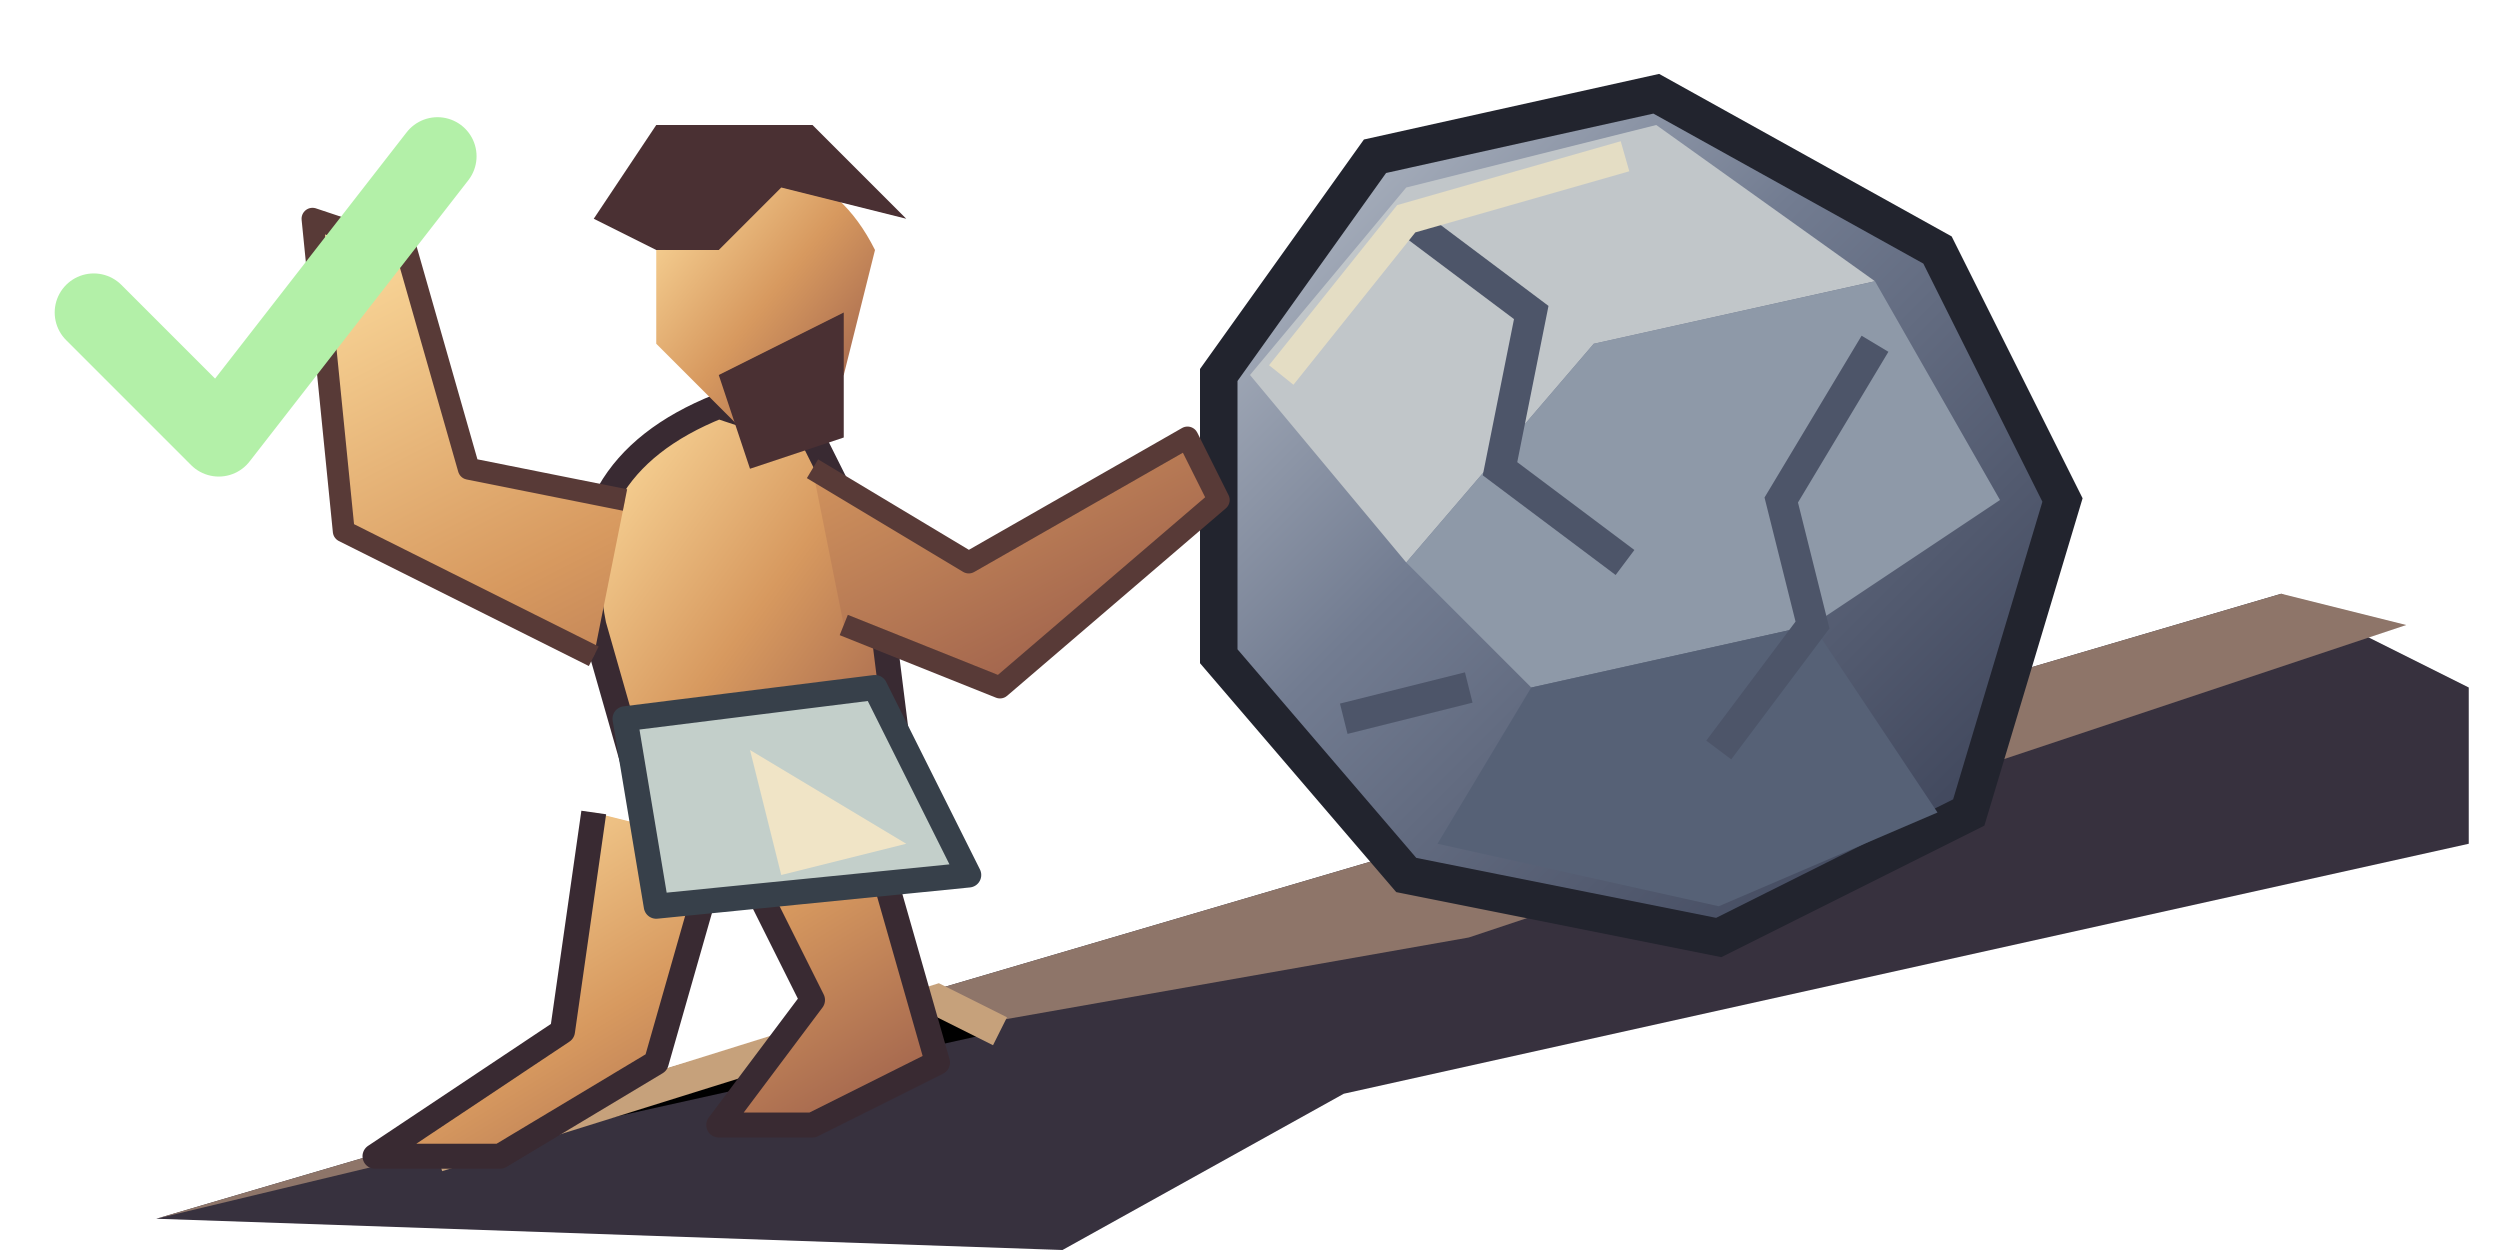
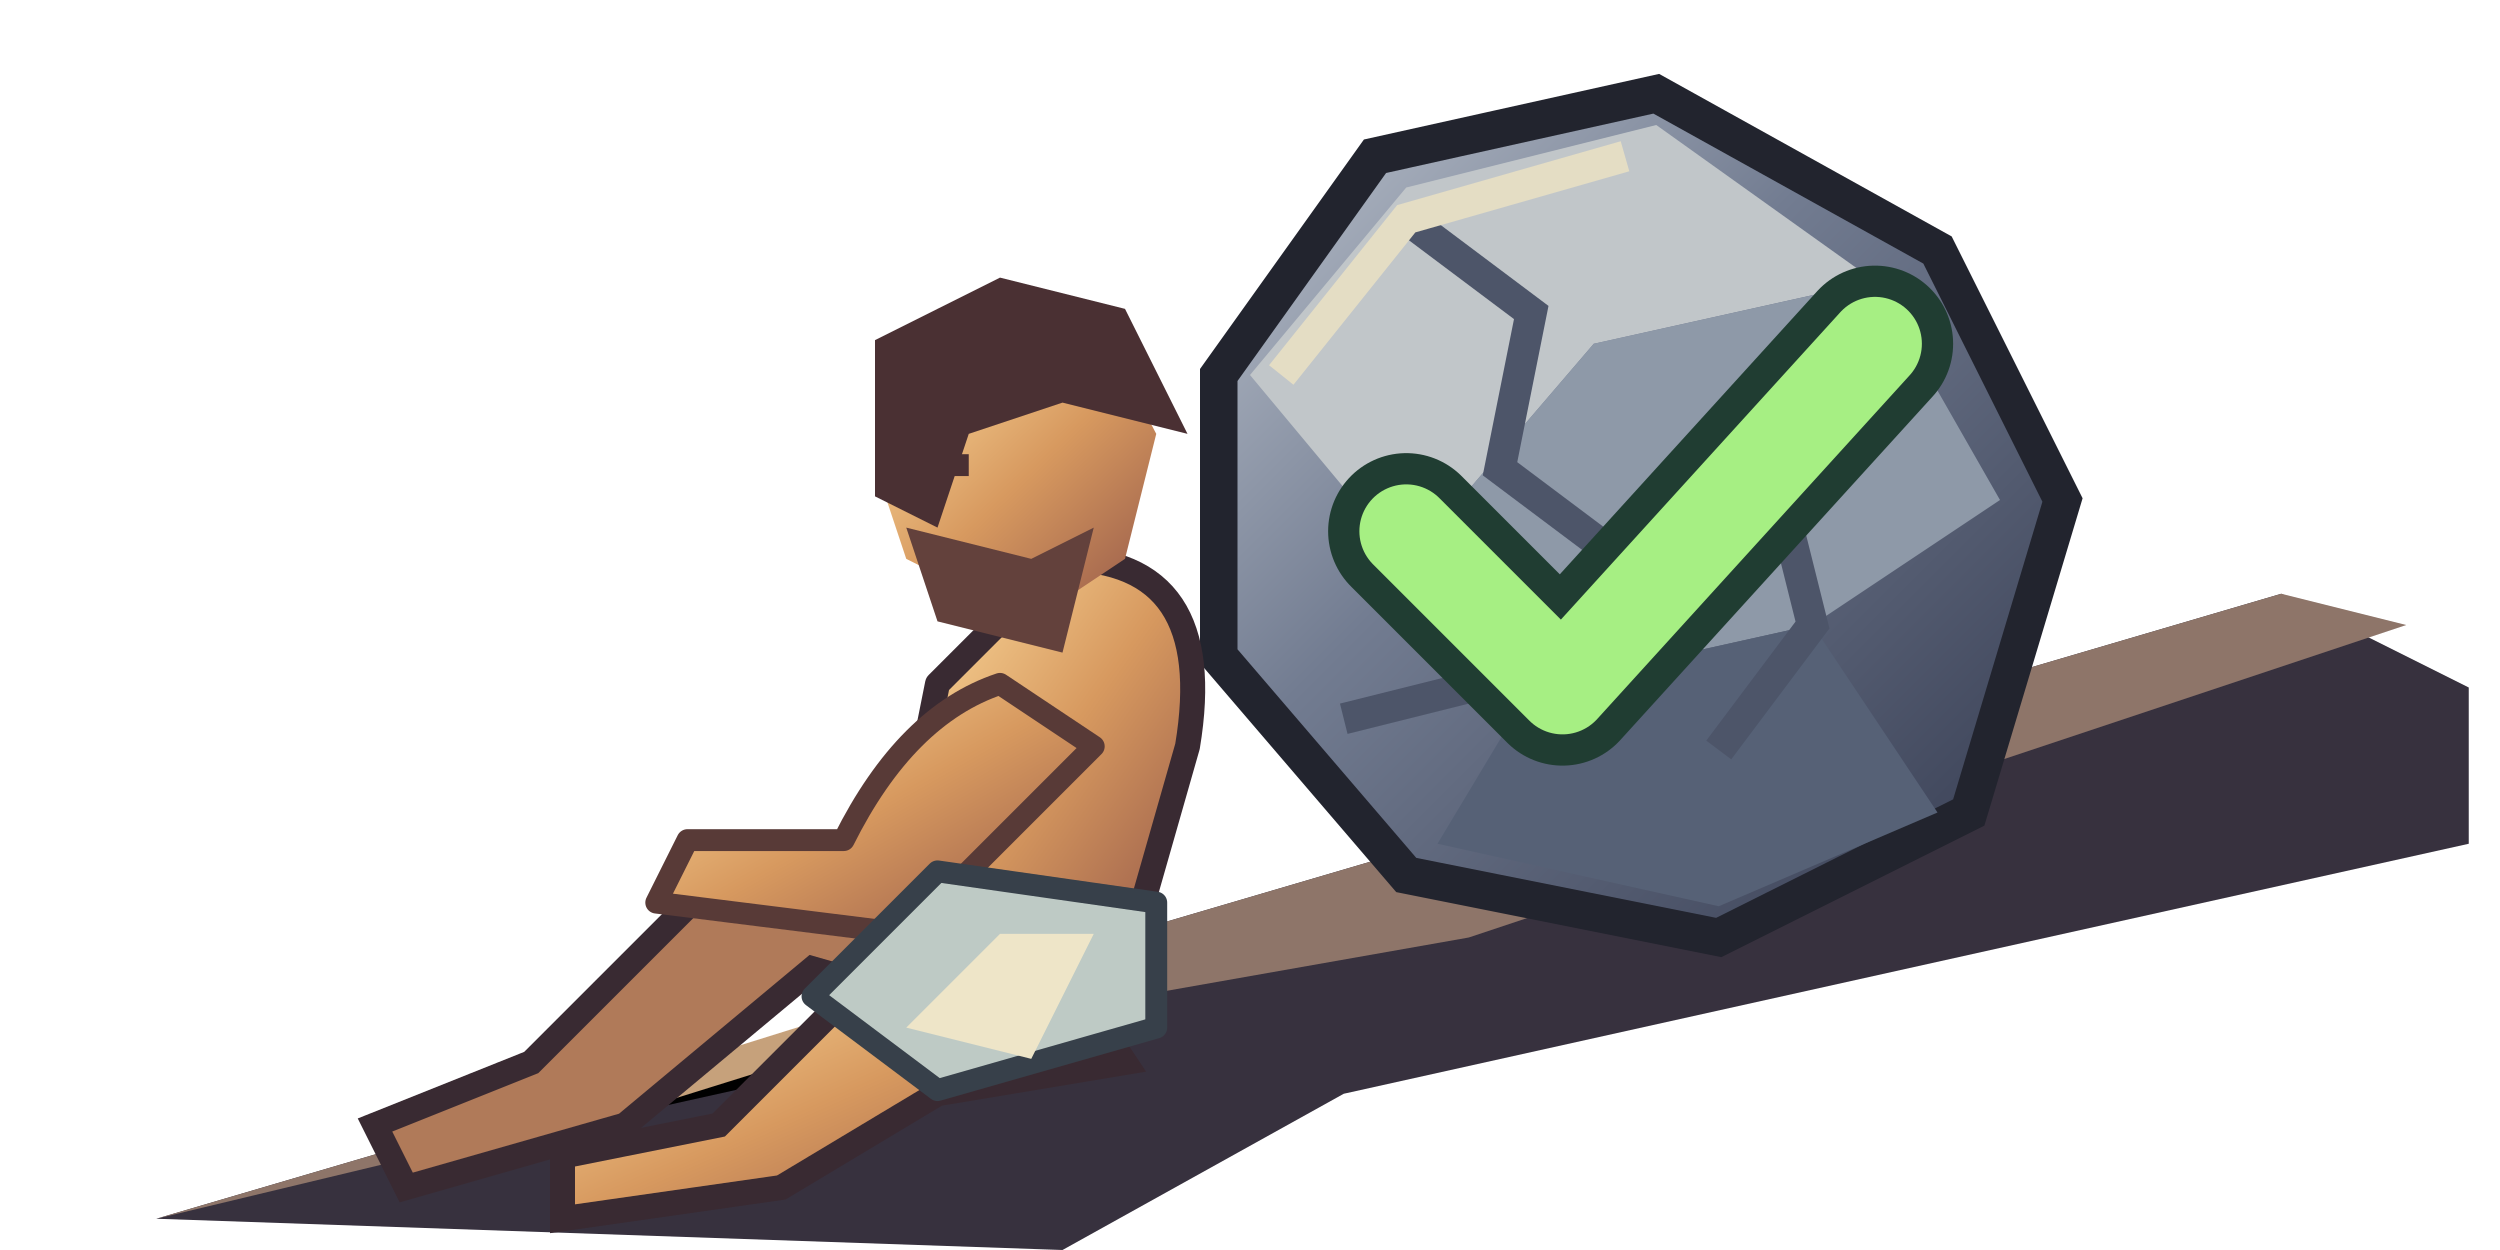
<svg xmlns="http://www.w3.org/2000/svg" width="80" height="40" viewBox="0 0 80 40">
  <defs>
    <linearGradient id="fire" x1="0%" y1="100%" x2="20%" y2="0%">
      <stop stop-color="#ffe595" />
      <stop offset=".42" stop-color="#ffb638" />
      <stop offset=".75" stop-color="#ff6026" />
      <stop offset="1" stop-color="#ca2926" />
    </linearGradient>
    <linearGradient id="stone" x2="100%" y2="100%">
      <stop stop-color="#bdc4ce" />
      <stop offset=".4" stop-color="#727c91" />
      <stop offset="1" stop-color="#33394e" />
    </linearGradient>
    <linearGradient id="skin" x2="100%" y2="100%">
      <stop stop-color="#ffe0a1" />
      <stop offset=".5" stop-color="#d7995f" />
      <stop offset="1" stop-color="#925548" />
    </linearGradient>
    <radialGradient id="glow">
      <stop stop-color="#ff8c27" stop-opacity=".24" />
      <stop offset="1" stop-color="#ff5a1d" stop-opacity="0" />
    </radialGradient>
  </defs>
  <path d="M5 39 L73 19 L79 22 L79 27 L43 35 L34 40Z" fill="#37313e" />
  <path d="M5 39 L73 19 L77 20 L47 30 L30 33Z" fill="#8e7569" />
  <path d="M14 37 L30 32 L32 33 M47 28 L64 23" stroke="#c6a17b" stroke-width="1" />
  <g transform="translate(52 17) rotate(0)">
    <path d="M-13 -5 L-8 -12 L1 -14 L10 -9 L14 -1 L11 9 L3 13 L-7 11 L-13 4Z" fill="url(#stone)" stroke="#22242e" stroke-width="1.2" />
    <path d="M-12 -5 L-7 -11 L1 -13 L8 -8 L-1 -6 L-7 1Z" fill="#c1c6c9" />
    <path d="M-7 1 L-1 -6 L8 -8 L12 -1 L6 3 L-3 5Z" fill="#8e99a8" />
    <path d="M-3 5 L6 3 L10 9 L3 12 L-6 10Z" fill="#566176" />
    <path d="M-7 -10 L-3 -7 L-4 -2 L0 1 M8 -6 L5 -1 L6 3 L3 7 M-9 6 L-5 5" stroke="#4d5569" stroke-width="1" fill="none" />
    <path d="M-11 -5 L-7 -10 L0 -12" stroke="#e4ddc4" stroke-width="1" fill="none" />
  </g>
-   <g transform="translate(0 0)" stroke-linejoin="round">
-     <path d="M23 27 L21 34 L16 37 L12 37 L18 33 L19 26 M28 27 L30 34 L26 36 L23 36 L26 32 L24 28" fill="url(#skin)" stroke="#392a32" stroke-width=".8" />
-     <path d="M23 13 Q18 15 19 20 L21 27 L29 26 L28 18 L26 14Z" fill="url(#skin)" stroke="#392a32" stroke-width=".8" />
-     <path d="M26 15 L31 18 L38 14 L39 16 L32 22 L27 20 M20 16 L15 15 L13 8 L10 7 L11 17 L19 21" fill="url(#skin)" stroke="#583a37" stroke-width=".7" />
-     <path d="M20 23 L28 22 L31 28 L21 29Z" fill="#c3cfca" stroke="#37404a" stroke-width=".8" />
-     <path d="M24 24 L25 28 L29 27" fill="#f0e4c6" />
-     <path d="M21 6 Q26 4 28 8 L27 12 L24 14 L21 11Z" fill="url(#skin)" />
-     <path d="M21 8 L19 7 L21 4 L26 4 L29 7 L25 6 L23 8Z M23 12 L27 10 L27 14 L24 15Z" fill="#4a3033" />
-     <path d="M3 10 L7 14 L14 5" fill="none" stroke="#b3f0a8" stroke-width="2.5" stroke-linecap="round" stroke-linejoin="round" />
+   <path d="M45 17 L50 22 L60 11" fill="none" stroke="#203d32" stroke-width="5" stroke-linecap="round" stroke-linejoin="round" />
+   <path d="M45 17 L50 22 L60 11" fill="none" stroke="#a6ef83" stroke-width="3" stroke-linecap="round" stroke-linejoin="round" />
+   <path d="M34 29 Q28 26 23 28 L17 34 L12 36 L13 38 L20 36 L26 31 L33 33Z" fill="#b07a59" stroke="#392a32" stroke-width=".8" />
+   <path d="M34 31 L27 32 L23 36 L18 37 L18 39 L25 38 L30 35 L36 34Z" fill="url(#skin)" stroke="#392a32" stroke-width=".8" />
+   <g transform="translate(0 -0.1164686)" stroke-linejoin="round">
+     <path d="M34 18 Q39 18 38 24 L36 31 L29 31 L29 27 L30 22Z" fill="url(#skin)" stroke="#392a32" stroke-width=".8" />
+     <path d="M32 22 Q29 23 27 27 L22 27 L21 29 L29 30 L35 24Z" fill="url(#skin)" stroke="#583a37" stroke-width=".7" />
+     <path d="M30 28 L37 29 L37 33 L30 35 L26 32Z" fill="#becac5" stroke="#37404a" stroke-width=".7" />
+     <path d="M32 30 L35 30 L33 34 L29 33Z" fill="#eee5c8" />
+     <path d="M30 12 Q35 10 37 14 L36 18 L33 20 L29 18 L28 15Z" fill="url(#skin)" />
+     <path d="M28 14 L28 11 L32 9 L36 10 L38 14 L34 13 L31 14 L30 17 L28 16Z" fill="#4a3033" />
+     <path d="M29 17 L33 18 L35 17 L34 21 L30 20Z" fill="#63413c" />
+     <path d="M29 15 L31 15" stroke="#4a3033" stroke-width=".7" />
  </g>
</svg>
